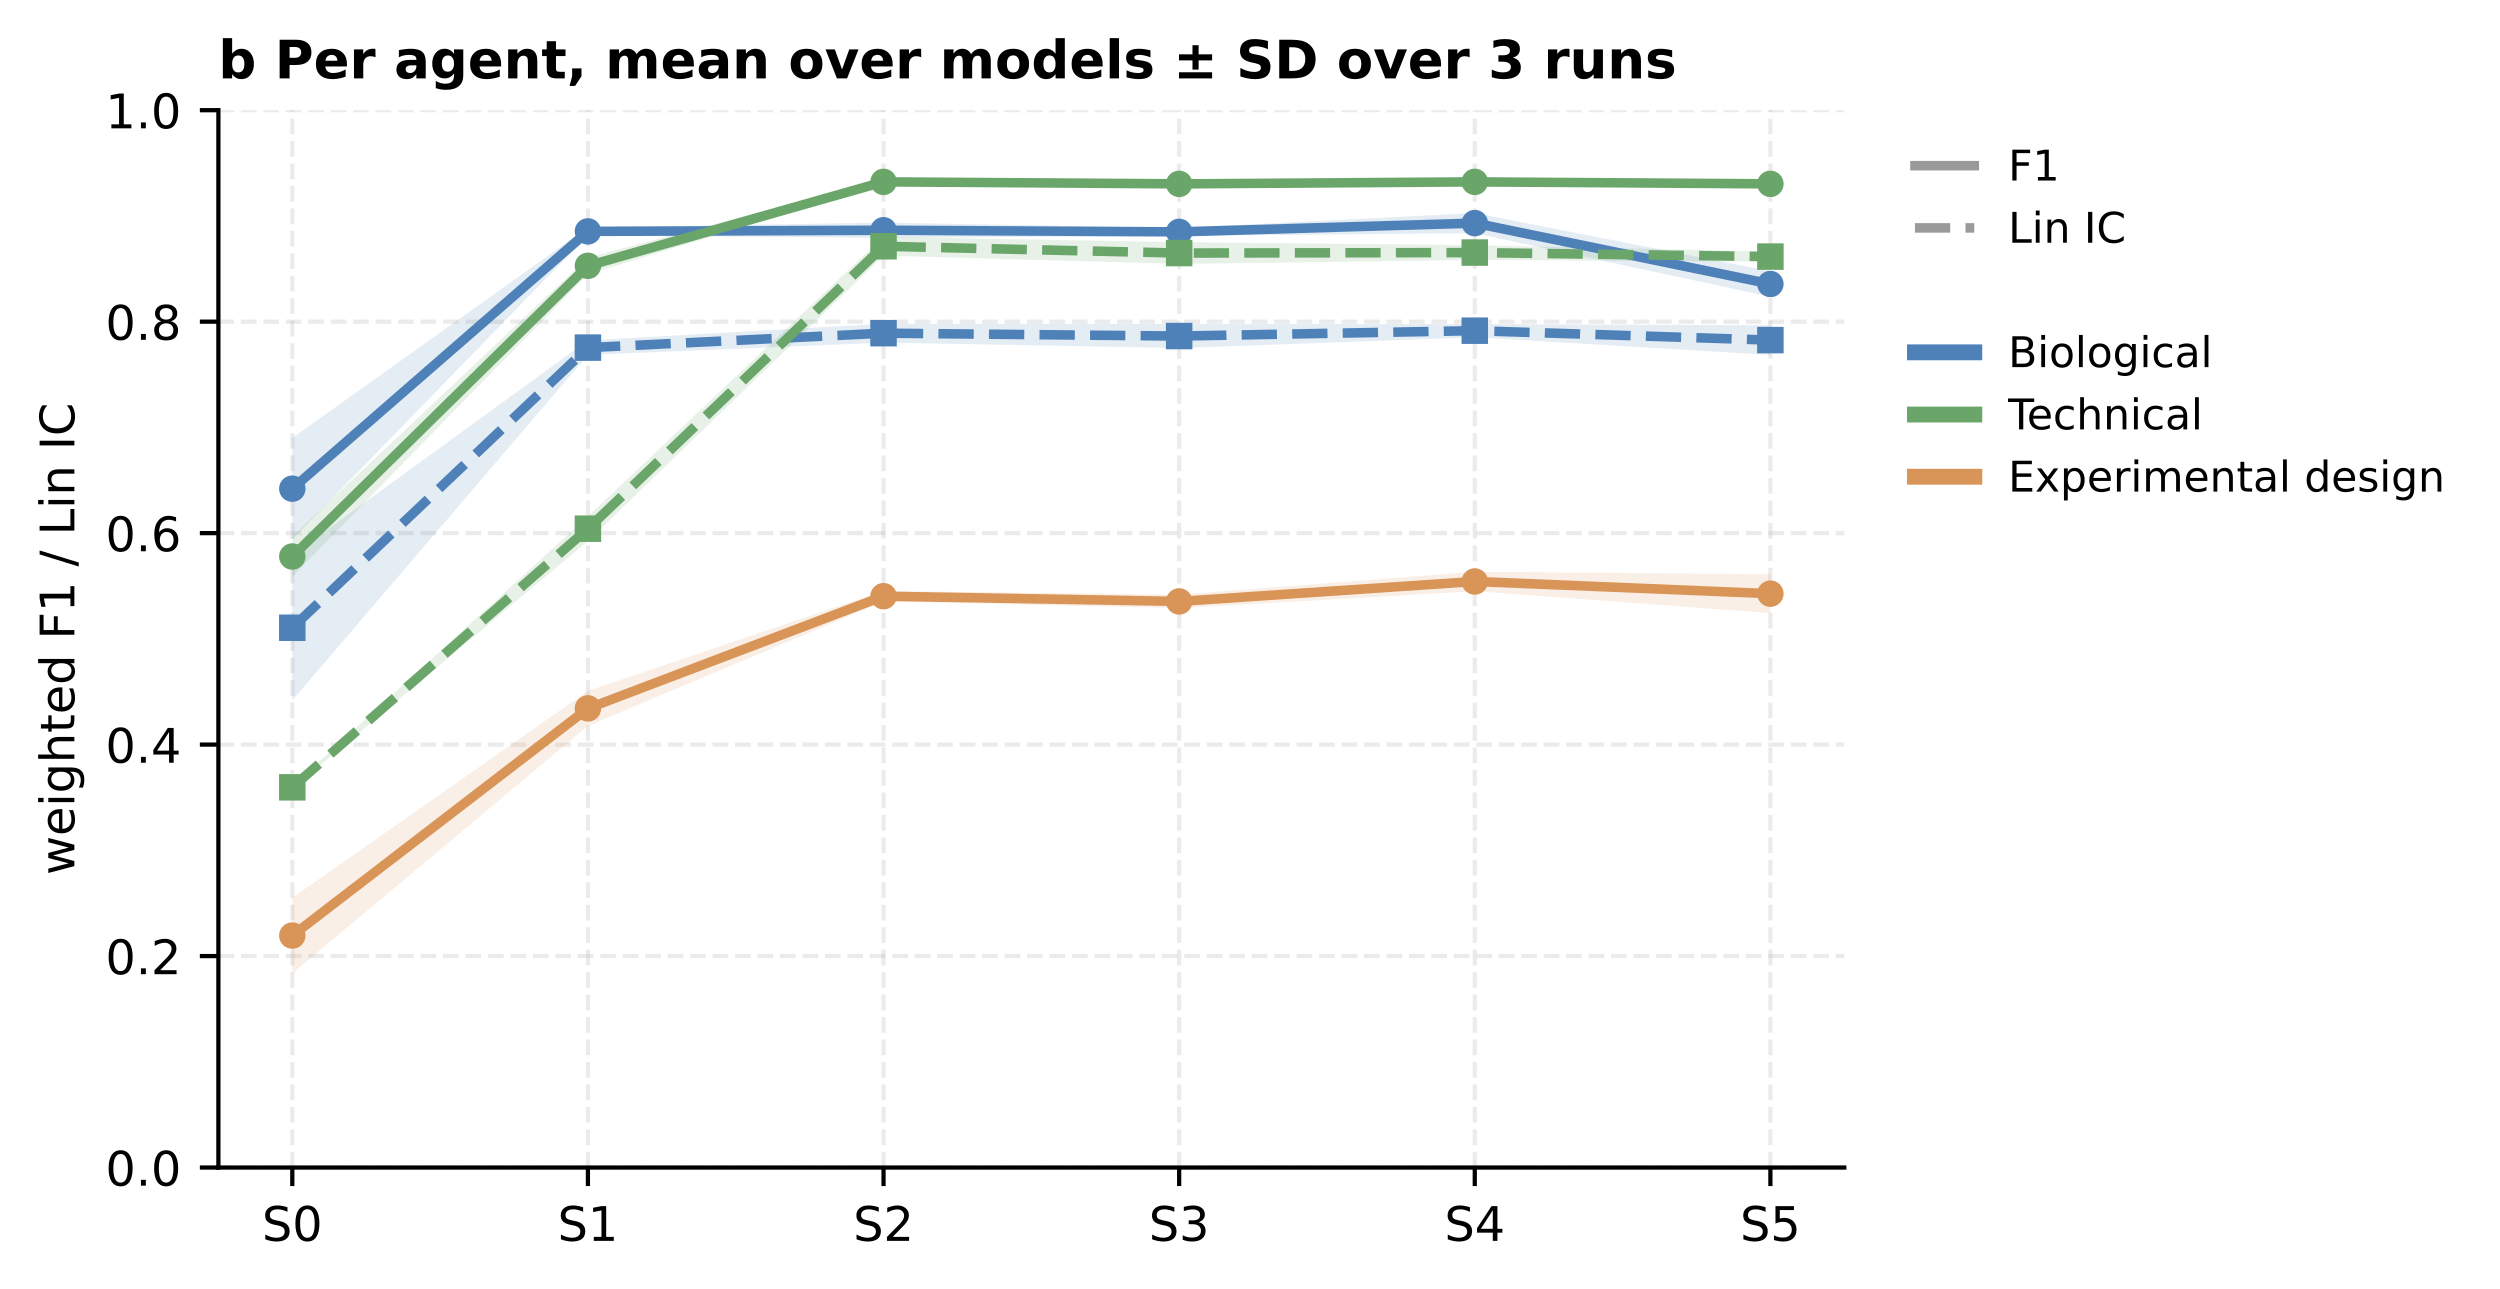
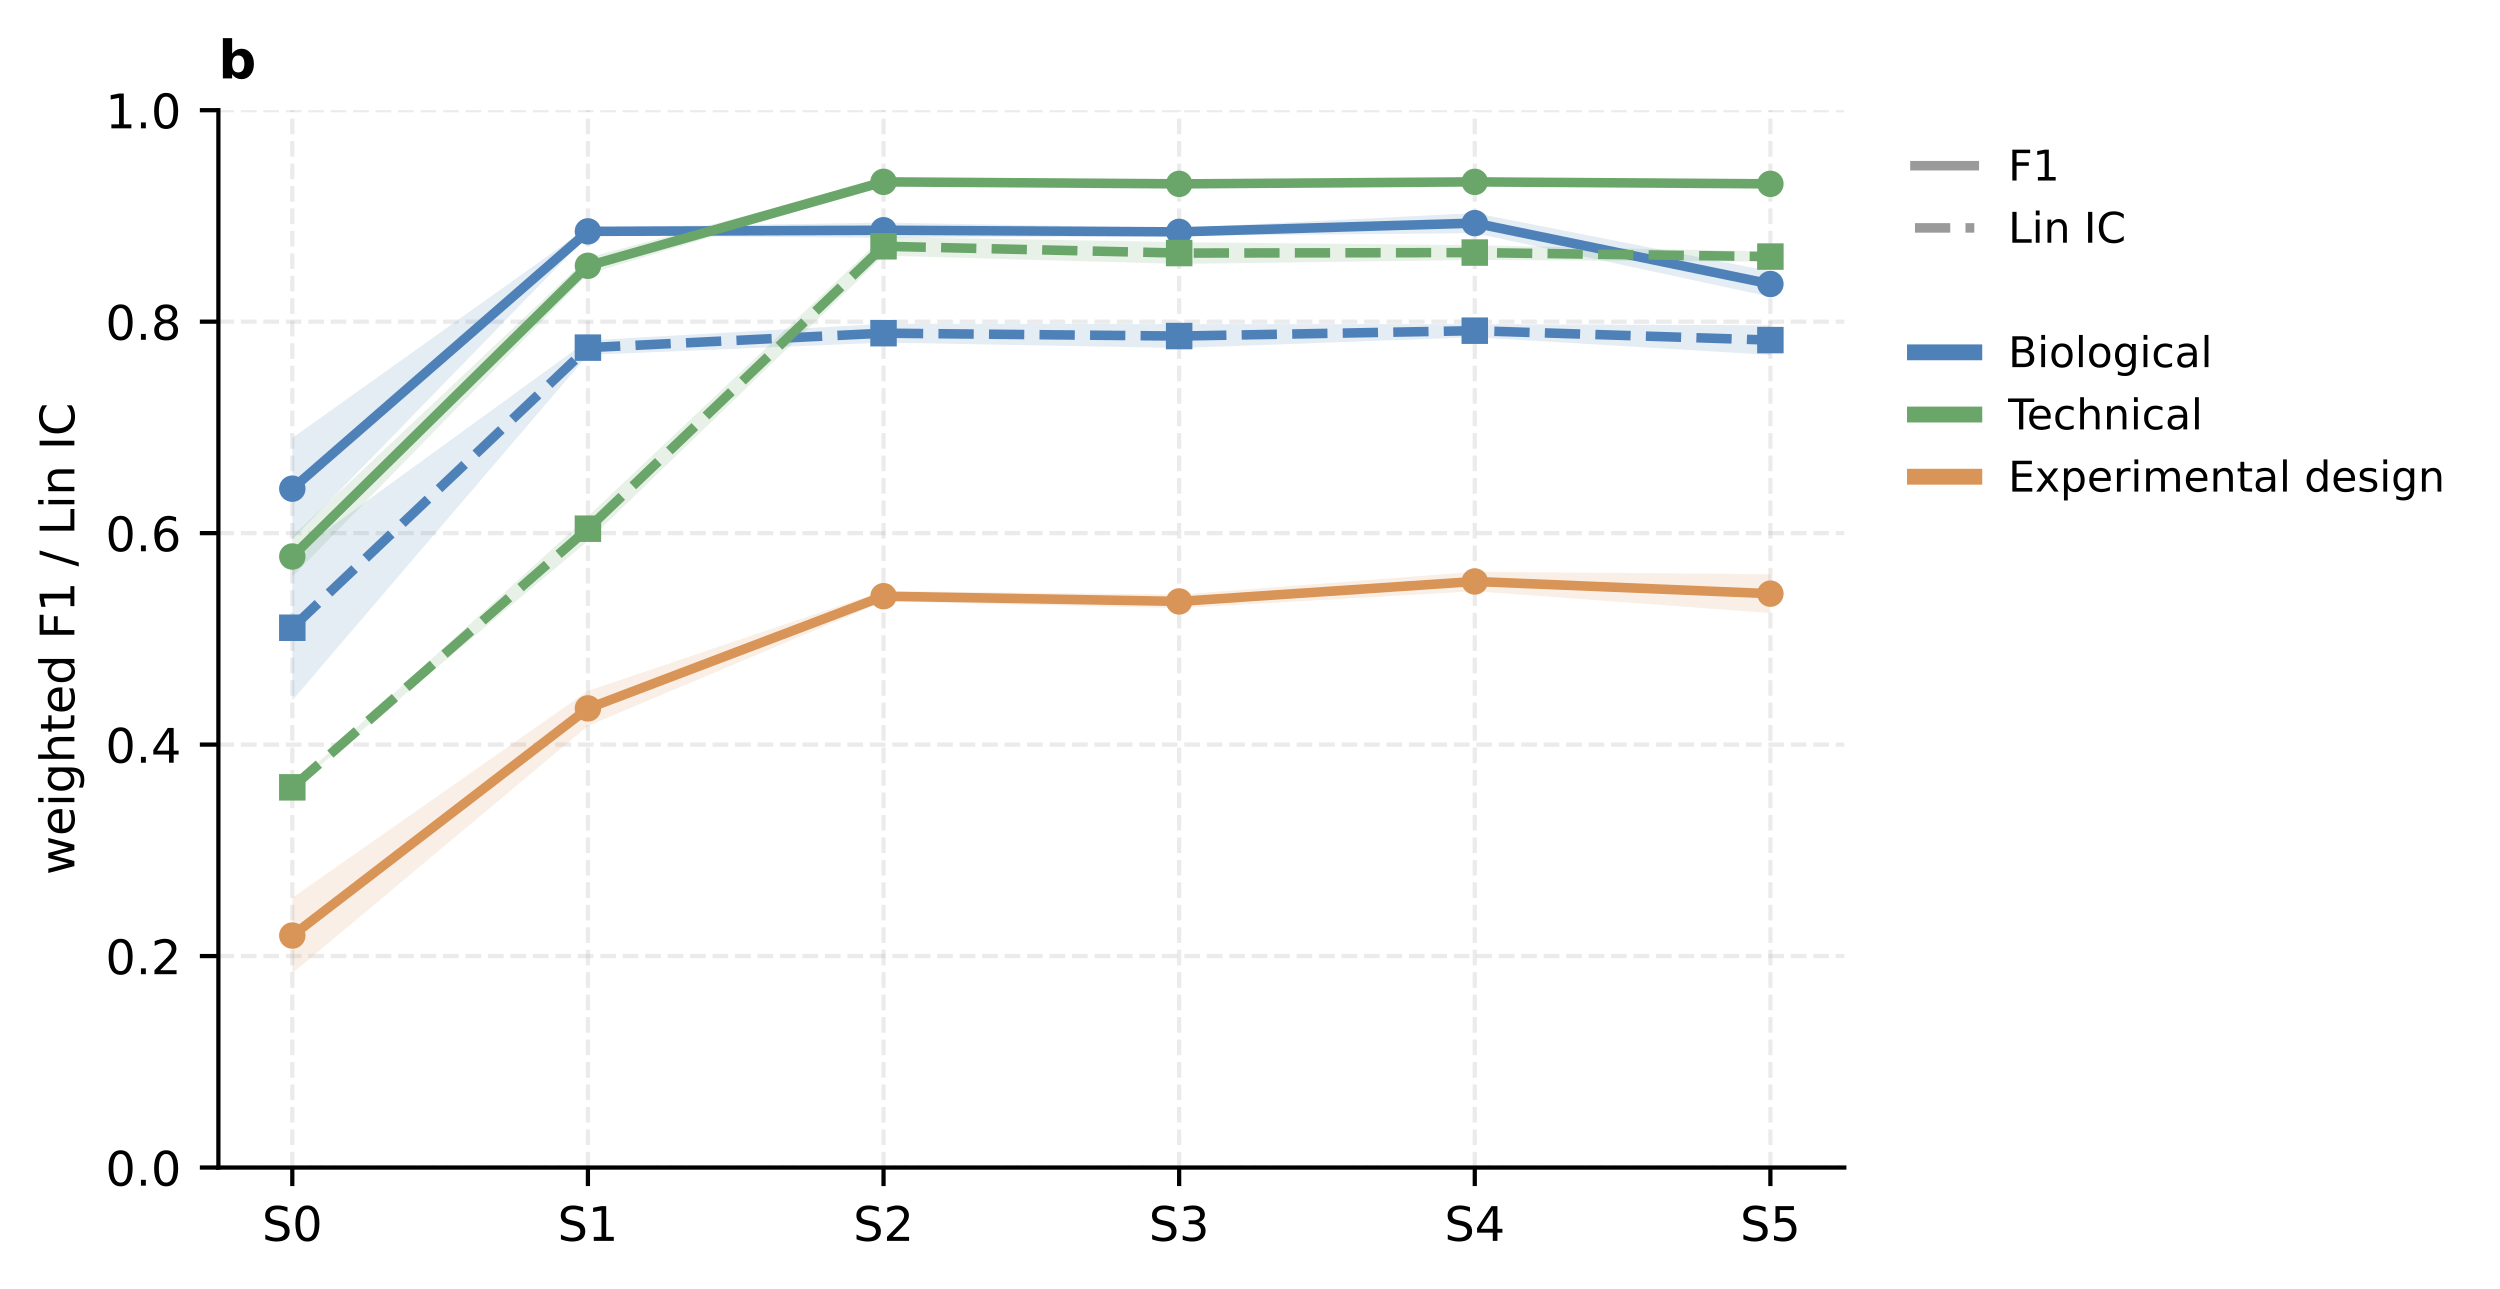
<svg xmlns="http://www.w3.org/2000/svg" xmlns:xlink="http://www.w3.org/1999/xlink" width="471.892pt" height="243.293pt" viewBox="0 0 471.892 243.293" version="1.1">
  <defs>
    <style type="text/css">*{stroke-linejoin: round; stroke-linecap: butt}</style>
  </defs>
  <g id="figure_1">
    <g id="patch_1">
      <path d="M 0 243.293  L 471.892 243.293  L 471.892 0  L 0 0  z " style="fill: #ffffff" />
    </g>
    <g id="axes_1">
      <g id="patch_2">
        <path d="M 41.223 220.382  L 348.123 220.382  L 348.123 20.798  L 41.223 20.798  z " style="fill: #ffffff" />
      </g>
      <g id="matplotlib.axis_1">
        <g id="xtick_1">
          <g id="line2d_1">
-             <path d="M 55.173 220.382  L 55.173 20.798  " clip-path="url(#p4dea1a04bf)" style="fill: none; stroke-dasharray: 2.96,1.28; stroke-dashoffset: 0; stroke: #b0b0b0; stroke-opacity: 0.25; stroke-width: 0.8" />
+             <path d="M 55.173 220.382  L 55.173 20.798  " clip-path="url(#p752ca97c64)" style="fill: none; stroke-dasharray: 2.96,1.28; stroke-dashoffset: 0; stroke: #b0b0b0; stroke-opacity: 0.25; stroke-width: 0.8" />
          </g>
          <g id="line2d_2">
            <defs>
-               <path id="mde3c864ac0" d="M 0 0  L 0 3.5  " style="stroke: #000000; stroke-width: 0.8" />
+               <path id="mb289dd55ce" d="M 0 0  L 0 3.5  " style="stroke: #000000; stroke-width: 0.8" />
            </defs>
            <g>
-               <use xlink:href="#mde3c864ac0" x="55.173" y="220.382" style="stroke: #000000; stroke-width: 0.8" />
+               <use xlink:href="#mb289dd55ce" x="55.173" y="220.382" style="stroke: #000000; stroke-width: 0.8" />
            </g>
          </g>
          <g id="text_1">
            <text style="font-size: 9px; font-family: 'DejaVu Sans'; text-anchor: middle" x="55.173" y="234.221" transform="rotate(-0 55.17312 234.221)">S0</text>
          </g>
        </g>
        <g id="xtick_2">
          <g id="line2d_3">
-             <path d="M 110.973 220.382  L 110.973 20.798  " clip-path="url(#p4dea1a04bf)" style="fill: none; stroke-dasharray: 2.96,1.28; stroke-dashoffset: 0; stroke: #b0b0b0; stroke-opacity: 0.25; stroke-width: 0.8" />
+             <path d="M 110.973 220.382  L 110.973 20.798  " clip-path="url(#p752ca97c64)" style="fill: none; stroke-dasharray: 2.96,1.28; stroke-dashoffset: 0; stroke: #b0b0b0; stroke-opacity: 0.25; stroke-width: 0.8" />
          </g>
          <g id="line2d_4">
            <g>
-               <use xlink:href="#mde3c864ac0" x="110.973" y="220.382" style="stroke: #000000; stroke-width: 0.8" />
+               <use xlink:href="#mb289dd55ce" x="110.973" y="220.382" style="stroke: #000000; stroke-width: 0.8" />
            </g>
          </g>
          <g id="text_2">
            <text style="font-size: 9px; font-family: 'DejaVu Sans'; text-anchor: middle" x="110.973" y="234.221" transform="rotate(-0 110.9731 234.221)">S1</text>
          </g>
        </g>
        <g id="xtick_3">
          <g id="line2d_5">
-             <path d="M 166.773 220.382  L 166.773 20.798  " clip-path="url(#p4dea1a04bf)" style="fill: none; stroke-dasharray: 2.96,1.28; stroke-dashoffset: 0; stroke: #b0b0b0; stroke-opacity: 0.25; stroke-width: 0.8" />
+             <path d="M 166.773 220.382  L 166.773 20.798  " clip-path="url(#p752ca97c64)" style="fill: none; stroke-dasharray: 2.96,1.28; stroke-dashoffset: 0; stroke: #b0b0b0; stroke-opacity: 0.25; stroke-width: 0.8" />
          </g>
          <g id="line2d_6">
            <g>
-               <use xlink:href="#mde3c864ac0" x="166.773" y="220.382" style="stroke: #000000; stroke-width: 0.8" />
+               <use xlink:href="#mb289dd55ce" x="166.773" y="220.382" style="stroke: #000000; stroke-width: 0.8" />
            </g>
          </g>
          <g id="text_3">
            <text style="font-size: 9px; font-family: 'DejaVu Sans'; text-anchor: middle" x="166.773" y="234.221" transform="rotate(-0 166.7731 234.221)">S2</text>
          </g>
        </g>
        <g id="xtick_4">
          <g id="line2d_7">
-             <path d="M 222.573 220.382  L 222.573 20.798  " clip-path="url(#p4dea1a04bf)" style="fill: none; stroke-dasharray: 2.96,1.28; stroke-dashoffset: 0; stroke: #b0b0b0; stroke-opacity: 0.25; stroke-width: 0.8" />
+             <path d="M 222.573 220.382  L 222.573 20.798  " clip-path="url(#p752ca97c64)" style="fill: none; stroke-dasharray: 2.96,1.28; stroke-dashoffset: 0; stroke: #b0b0b0; stroke-opacity: 0.25; stroke-width: 0.8" />
          </g>
          <g id="line2d_8">
            <g>
-               <use xlink:href="#mde3c864ac0" x="222.573" y="220.382" style="stroke: #000000; stroke-width: 0.8" />
+               <use xlink:href="#mb289dd55ce" x="222.573" y="220.382" style="stroke: #000000; stroke-width: 0.8" />
            </g>
          </g>
          <g id="text_4">
            <text style="font-size: 9px; font-family: 'DejaVu Sans'; text-anchor: middle" x="222.573" y="234.221" transform="rotate(-0 222.5731 234.221)">S3</text>
          </g>
        </g>
        <g id="xtick_5">
          <g id="line2d_9">
-             <path d="M 278.373 220.382  L 278.373 20.798  " clip-path="url(#p4dea1a04bf)" style="fill: none; stroke-dasharray: 2.96,1.28; stroke-dashoffset: 0; stroke: #b0b0b0; stroke-opacity: 0.25; stroke-width: 0.8" />
+             <path d="M 278.373 220.382  L 278.373 20.798  " clip-path="url(#p752ca97c64)" style="fill: none; stroke-dasharray: 2.96,1.28; stroke-dashoffset: 0; stroke: #b0b0b0; stroke-opacity: 0.25; stroke-width: 0.8" />
          </g>
          <g id="line2d_10">
            <g>
-               <use xlink:href="#mde3c864ac0" x="278.373" y="220.382" style="stroke: #000000; stroke-width: 0.8" />
+               <use xlink:href="#mb289dd55ce" x="278.373" y="220.382" style="stroke: #000000; stroke-width: 0.8" />
            </g>
          </g>
          <g id="text_5">
            <text style="font-size: 9px; font-family: 'DejaVu Sans'; text-anchor: middle" x="278.373" y="234.221" transform="rotate(-0 278.3731 234.221)">S4</text>
          </g>
        </g>
        <g id="xtick_6">
          <g id="line2d_11">
-             <path d="M 334.173 220.382  L 334.173 20.798  " clip-path="url(#p4dea1a04bf)" style="fill: none; stroke-dasharray: 2.96,1.28; stroke-dashoffset: 0; stroke: #b0b0b0; stroke-opacity: 0.25; stroke-width: 0.8" />
+             <path d="M 334.173 220.382  L 334.173 20.798  " clip-path="url(#p752ca97c64)" style="fill: none; stroke-dasharray: 2.96,1.28; stroke-dashoffset: 0; stroke: #b0b0b0; stroke-opacity: 0.25; stroke-width: 0.8" />
          </g>
          <g id="line2d_12">
            <g>
-               <use xlink:href="#mde3c864ac0" x="334.173" y="220.382" style="stroke: #000000; stroke-width: 0.8" />
+               <use xlink:href="#mb289dd55ce" x="334.173" y="220.382" style="stroke: #000000; stroke-width: 0.8" />
            </g>
          </g>
          <g id="text_6">
            <text style="font-size: 9px; font-family: 'DejaVu Sans'; text-anchor: middle" x="334.173" y="234.221" transform="rotate(-0 334.1731 234.221)">S5</text>
          </g>
        </g>
      </g>
      <g id="matplotlib.axis_2">
        <g id="ytick_1">
          <g id="line2d_13">
-             <path d="M 41.223 220.382  L 348.123 220.382  " clip-path="url(#p4dea1a04bf)" style="fill: none; stroke-dasharray: 2.96,1.28; stroke-dashoffset: 0; stroke: #b0b0b0; stroke-opacity: 0.25; stroke-width: 0.8" />
+             <path d="M 41.223 220.382  L 348.123 220.382  " clip-path="url(#p752ca97c64)" style="fill: none; stroke-dasharray: 2.96,1.28; stroke-dashoffset: 0; stroke: #b0b0b0; stroke-opacity: 0.25; stroke-width: 0.8" />
          </g>
          <g id="line2d_14">
            <defs>
-               <path id="m08655f6f56" d="M 0 0  L -3.5 0  " style="stroke: #000000; stroke-width: 0.8" />
+               <path id="m60323eb61a" d="M 0 0  L -3.5 0  " style="stroke: #000000; stroke-width: 0.8" />
            </defs>
            <g>
-               <use xlink:href="#m08655f6f56" x="41.223" y="220.382" style="stroke: #000000; stroke-width: 0.8" />
+               <use xlink:href="#m60323eb61a" x="41.223" y="220.382" style="stroke: #000000; stroke-width: 0.8" />
            </g>
          </g>
          <g id="text_7">
            <text style="font-size: 9px; font-family: 'DejaVu Sans'; text-anchor: end" x="34.223" y="223.802" transform="rotate(-0 34.22313 223.8017)">0.0</text>
          </g>
        </g>
        <g id="ytick_2">
          <g id="line2d_15">
-             <path d="M 41.223 180.466  L 348.123 180.466  " clip-path="url(#p4dea1a04bf)" style="fill: none; stroke-dasharray: 2.96,1.28; stroke-dashoffset: 0; stroke: #b0b0b0; stroke-opacity: 0.25; stroke-width: 0.8" />
+             <path d="M 41.223 180.466  L 348.123 180.466  " clip-path="url(#p752ca97c64)" style="fill: none; stroke-dasharray: 2.96,1.28; stroke-dashoffset: 0; stroke: #b0b0b0; stroke-opacity: 0.25; stroke-width: 0.8" />
          </g>
          <g id="line2d_16">
            <g>
-               <use xlink:href="#m08655f6f56" x="41.223" y="180.466" style="stroke: #000000; stroke-width: 0.8" />
+               <use xlink:href="#m60323eb61a" x="41.223" y="180.466" style="stroke: #000000; stroke-width: 0.8" />
            </g>
          </g>
          <g id="text_8">
            <text style="font-size: 9px; font-family: 'DejaVu Sans'; text-anchor: end" x="34.223" y="183.885" transform="rotate(-0 34.22313 183.8849)">0.2</text>
          </g>
        </g>
        <g id="ytick_3">
          <g id="line2d_17">
-             <path d="M 41.223 140.549  L 348.123 140.549  " clip-path="url(#p4dea1a04bf)" style="fill: none; stroke-dasharray: 2.96,1.28; stroke-dashoffset: 0; stroke: #b0b0b0; stroke-opacity: 0.25; stroke-width: 0.8" />
+             <path d="M 41.223 140.549  L 348.123 140.549  " clip-path="url(#p752ca97c64)" style="fill: none; stroke-dasharray: 2.96,1.28; stroke-dashoffset: 0; stroke: #b0b0b0; stroke-opacity: 0.25; stroke-width: 0.8" />
          </g>
          <g id="line2d_18">
            <g>
-               <use xlink:href="#m08655f6f56" x="41.223" y="140.549" style="stroke: #000000; stroke-width: 0.8" />
+               <use xlink:href="#m60323eb61a" x="41.223" y="140.549" style="stroke: #000000; stroke-width: 0.8" />
            </g>
          </g>
          <g id="text_9">
            <text style="font-size: 9px; font-family: 'DejaVu Sans'; text-anchor: end" x="34.223" y="143.968" transform="rotate(-0 34.22313 143.9681)">0.4</text>
          </g>
        </g>
        <g id="ytick_4">
          <g id="line2d_19">
-             <path d="M 41.223 100.632  L 348.123 100.632  " clip-path="url(#p4dea1a04bf)" style="fill: none; stroke-dasharray: 2.96,1.28; stroke-dashoffset: 0; stroke: #b0b0b0; stroke-opacity: 0.25; stroke-width: 0.8" />
+             <path d="M 41.223 100.632  L 348.123 100.632  " clip-path="url(#p752ca97c64)" style="fill: none; stroke-dasharray: 2.96,1.28; stroke-dashoffset: 0; stroke: #b0b0b0; stroke-opacity: 0.25; stroke-width: 0.8" />
          </g>
          <g id="line2d_20">
            <g>
-               <use xlink:href="#m08655f6f56" x="41.223" y="100.632" style="stroke: #000000; stroke-width: 0.8" />
+               <use xlink:href="#m60323eb61a" x="41.223" y="100.632" style="stroke: #000000; stroke-width: 0.8" />
            </g>
          </g>
          <g id="text_10">
            <text style="font-size: 9px; font-family: 'DejaVu Sans'; text-anchor: end" x="34.223" y="104.051" transform="rotate(-0 34.22313 104.0513)">0.6</text>
          </g>
        </g>
        <g id="ytick_5">
          <g id="line2d_21">
-             <path d="M 41.223 60.715  L 348.123 60.715  " clip-path="url(#p4dea1a04bf)" style="fill: none; stroke-dasharray: 2.96,1.28; stroke-dashoffset: 0; stroke: #b0b0b0; stroke-opacity: 0.25; stroke-width: 0.8" />
+             <path d="M 41.223 60.715  L 348.123 60.715  " clip-path="url(#p752ca97c64)" style="fill: none; stroke-dasharray: 2.96,1.28; stroke-dashoffset: 0; stroke: #b0b0b0; stroke-opacity: 0.25; stroke-width: 0.8" />
          </g>
          <g id="line2d_22">
            <g>
-               <use xlink:href="#m08655f6f56" x="41.223" y="60.715" style="stroke: #000000; stroke-width: 0.8" />
+               <use xlink:href="#m60323eb61a" x="41.223" y="60.715" style="stroke: #000000; stroke-width: 0.8" />
            </g>
          </g>
          <g id="text_11">
            <text style="font-size: 9px; font-family: 'DejaVu Sans'; text-anchor: end" x="34.223" y="64.135" transform="rotate(-0 34.22313 64.13453)">0.8</text>
          </g>
        </g>
        <g id="ytick_6">
          <g id="line2d_23">
-             <path d="M 41.223 20.798  L 348.123 20.798  " clip-path="url(#p4dea1a04bf)" style="fill: none; stroke-dasharray: 2.96,1.28; stroke-dashoffset: 0; stroke: #b0b0b0; stroke-opacity: 0.25; stroke-width: 0.8" />
+             <path d="M 41.223 20.798  L 348.123 20.798  " clip-path="url(#p752ca97c64)" style="fill: none; stroke-dasharray: 2.96,1.28; stroke-dashoffset: 0; stroke: #b0b0b0; stroke-opacity: 0.25; stroke-width: 0.8" />
          </g>
          <g id="line2d_24">
            <g>
-               <use xlink:href="#m08655f6f56" x="41.223" y="20.798" style="stroke: #000000; stroke-width: 0.8" />
+               <use xlink:href="#m60323eb61a" x="41.223" y="20.798" style="stroke: #000000; stroke-width: 0.8" />
            </g>
          </g>
          <g id="text_12">
            <text style="font-size: 9px; font-family: 'DejaVu Sans'; text-anchor: end" x="34.223" y="24.218" transform="rotate(-0 34.22313 24.21773)">1.0</text>
          </g>
        </g>
        <g id="text_13">
          <text style="font-size: 9px; font-family: 'DejaVu Sans'; text-anchor: middle" x="14.039" y="120.59" transform="rotate(-90 14.03859 120.5904)">weighted F1  /  Lin IC</text>
        </g>
      </g>
      <g id="FillBetweenPolyCollection_1">
        <defs>
-           <path id="m98d56d06f8" d="M 55.173 -160.621  L 55.173 -141.483  L 110.973 -198.852  L 166.773 -198.396  L 222.573 -198.787  L 278.373 -199.281  L 334.173 -187.275  L 334.173 -192.097  L 334.173 -192.097  L 278.373 -203.079  L 222.573 -200.265  L 166.773 -201.273  L 110.973 -200.385  L 55.173 -160.621  z " />
-         </defs>
-         <g clip-path="url(#p4dea1a04bf)">
-           <use xlink:href="#m98d56d06f8" x="0" y="243.293" style="fill: #4f81b9; fill-opacity: 0.15" />
+           <path id="me132792cdb" d="M 55.173 -160.621  L 55.173 -141.483  L 110.973 -198.852  L 166.773 -198.396  L 222.573 -198.787  L 278.373 -199.281  L 334.173 -187.275  L 334.173 -192.097  L 334.173 -192.097  L 278.373 -203.079  L 222.573 -200.265  L 166.773 -201.273  L 110.973 -200.385  L 55.173 -160.621  z " />
+         </defs>
+         <g clip-path="url(#p752ca97c64)">
+           <use xlink:href="#me132792cdb" x="0" y="243.293" style="fill: #4f81b9; fill-opacity: 0.15" />
        </g>
      </g>
      <g id="FillBetweenPolyCollection_2">
        <defs>
-           <path id="ma67eee4438" d="M 55.173 -138.511  L 55.173 -111.095  L 110.973 -176.307  L 166.773 -178.626  L 222.573 -177.603  L 278.373 -179.635  L 334.173 -176.301  L 334.173 -181.893  L 334.173 -181.893  L 278.373 -182.112  L 222.573 -182.117  L 166.773 -182.179  L 110.973 -179.044  L 55.173 -138.511  z " />
-         </defs>
-         <g clip-path="url(#p4dea1a04bf)">
-           <use xlink:href="#ma67eee4438" x="0" y="243.293" style="fill: #4f81b9; fill-opacity: 0.15" />
+           <path id="mc5b4cad904" d="M 55.173 -138.511  L 55.173 -111.095  L 110.973 -176.307  L 166.773 -178.626  L 222.573 -177.603  L 278.373 -179.635  L 334.173 -176.301  L 334.173 -181.893  L 334.173 -181.893  L 278.373 -182.112  L 222.573 -182.117  L 166.773 -182.179  L 110.973 -179.044  L 55.173 -138.511  z " />
+         </defs>
+         <g clip-path="url(#p752ca97c64)">
+           <use xlink:href="#mc5b4cad904" x="0" y="243.293" style="fill: #4f81b9; fill-opacity: 0.15" />
        </g>
      </g>
      <g id="FillBetweenPolyCollection_3">
        <defs>
-           <path id="me1c2aa5685" d="M 55.173 -142.056  L 55.173 -134.438  L 110.973 -191.56  L 166.773 -208.441  L 222.573 -207.936  L 278.373 -208.963  L 334.173 -207.936  L 334.173 -209.238  L 334.173 -209.238  L 278.373 -208.963  L 222.573 -209.238  L 166.773 -209.492  L 110.973 -194.685  L 55.173 -142.056  z " />
-         </defs>
-         <g clip-path="url(#p4dea1a04bf)">
-           <use xlink:href="#me1c2aa5685" x="0" y="243.293" style="fill: #6aa56a; fill-opacity: 0.15" />
+           <path id="maf8ffea6d8" d="M 55.173 -142.056  L 55.173 -134.438  L 110.973 -191.56  L 166.773 -208.441  L 222.573 -207.936  L 278.373 -208.963  L 334.173 -207.936  L 334.173 -209.238  L 334.173 -209.238  L 278.373 -208.963  L 222.573 -209.238  L 166.773 -209.492  L 110.973 -194.685  L 55.173 -142.056  z " />
+         </defs>
+         <g clip-path="url(#p752ca97c64)">
+           <use xlink:href="#maf8ffea6d8" x="0" y="243.293" style="fill: #6aa56a; fill-opacity: 0.15" />
        </g>
      </g>
      <g id="FillBetweenPolyCollection_4">
        <defs>
-           <path id="m6da1cc9399" d="M 55.173 -94.937  L 55.173 -94.418  L 110.973 -141.173  L 166.773 -195.032  L 222.573 -193.469  L 278.373 -194.223  L 334.173 -193.907  L 334.173 -195.81  L 334.173 -195.81  L 278.373 -197.012  L 222.573 -197.585  L 166.773 -198.582  L 110.973 -145.823  L 55.173 -94.937  z " />
-         </defs>
-         <g clip-path="url(#p4dea1a04bf)">
-           <use xlink:href="#m6da1cc9399" x="0" y="243.293" style="fill: #6aa56a; fill-opacity: 0.15" />
+           <path id="mfe6c78f0cb" d="M 55.173 -94.937  L 55.173 -94.418  L 110.973 -141.173  L 166.773 -195.032  L 222.573 -193.469  L 278.373 -194.223  L 334.173 -193.907  L 334.173 -195.81  L 334.173 -195.81  L 278.373 -197.012  L 222.573 -197.585  L 166.773 -198.582  L 110.973 -145.823  L 55.173 -94.937  z " />
+         </defs>
+         <g clip-path="url(#p752ca97c64)">
+           <use xlink:href="#mfe6c78f0cb" x="0" y="243.293" style="fill: #6aa56a; fill-opacity: 0.15" />
        </g>
      </g>
      <g id="FillBetweenPolyCollection_5">
        <defs>
-           <path id="ma746228550" d="M 55.173 -73.838  L 55.173 -59.564  L 110.973 -106.28  L 166.773 -129.775  L 222.573 -128.492  L 278.373 -131.698  L 334.173 -127.564  L 334.173 -134.899  L 334.173 -134.899  L 278.373 -135.369  L 222.573 -131.052  L 166.773 -131.74  L 110.973 -112.881  L 55.173 -73.838  z " />
-         </defs>
-         <g clip-path="url(#p4dea1a04bf)">
-           <use xlink:href="#ma746228550" x="0" y="243.293" style="fill: #d99457; fill-opacity: 0.15" />
+           <path id="mc91b116d22" d="M 55.173 -73.838  L 55.173 -59.564  L 110.973 -106.28  L 166.773 -129.775  L 222.573 -128.492  L 278.373 -131.698  L 334.173 -127.564  L 334.173 -134.899  L 334.173 -134.899  L 278.373 -135.369  L 222.573 -131.052  L 166.773 -131.74  L 110.973 -112.881  L 55.173 -73.838  z " />
+         </defs>
+         <g clip-path="url(#p752ca97c64)">
+           <use xlink:href="#mc91b116d22" x="0" y="243.293" style="fill: #d99457; fill-opacity: 0.15" />
        </g>
      </g>
      <g id="line2d_25">
-         <path d="M 55.173 92.241  L 110.973 43.674  L 166.773 43.458  L 222.573 43.766  L 278.373 42.113  L 334.173 53.607  " clip-path="url(#p4dea1a04bf)" style="fill: none; stroke: #4f81b9; stroke-width: 1.8; stroke-linecap: square" />
-         <defs>
-           <path id="mf72012825c" d="M 0 2  C 0.53 2 1.039 1.789 1.414 1.414  C 1.789 1.039 2 0.53 2 0  C 2 -0.53 1.789 -1.039 1.414 -1.414  C 1.039 -1.789 0.53 -2 0 -2  C -0.53 -2 -1.039 -1.789 -1.414 -1.414  C -1.789 -1.039 -2 -0.53 -2 0  C -2 0.53 -1.789 1.039 -1.414 1.414  C -1.039 1.789 -0.53 2 0 2  z " style="stroke: #4f81b9" />
-         </defs>
-         <g clip-path="url(#p4dea1a04bf)">
-           <use xlink:href="#mf72012825c" x="55.173" y="92.241" style="fill: #4f81b9; stroke: #4f81b9" />
-           <use xlink:href="#mf72012825c" x="110.973" y="43.674" style="fill: #4f81b9; stroke: #4f81b9" />
-           <use xlink:href="#mf72012825c" x="166.773" y="43.458" style="fill: #4f81b9; stroke: #4f81b9" />
-           <use xlink:href="#mf72012825c" x="222.573" y="43.766" style="fill: #4f81b9; stroke: #4f81b9" />
-           <use xlink:href="#mf72012825c" x="278.373" y="42.113" style="fill: #4f81b9; stroke: #4f81b9" />
-           <use xlink:href="#mf72012825c" x="334.173" y="53.607" style="fill: #4f81b9; stroke: #4f81b9" />
+         <path d="M 55.173 92.241  L 110.973 43.674  L 166.773 43.458  L 222.573 43.766  L 278.373 42.113  L 334.173 53.607  " clip-path="url(#p752ca97c64)" style="fill: none; stroke: #4f81b9; stroke-width: 1.8; stroke-linecap: square" />
+         <defs>
+           <path id="mbf6165c882" d="M 0 2  C 0.53 2 1.039 1.789 1.414 1.414  C 1.789 1.039 2 0.53 2 0  C 2 -0.53 1.789 -1.039 1.414 -1.414  C 1.039 -1.789 0.53 -2 0 -2  C -0.53 -2 -1.039 -1.789 -1.414 -1.414  C -1.789 -1.039 -2 -0.53 -2 0  C -2 0.53 -1.789 1.039 -1.414 1.414  C -1.039 1.789 -0.53 2 0 2  z " style="stroke: #4f81b9" />
+         </defs>
+         <g clip-path="url(#p752ca97c64)">
+           <use xlink:href="#mbf6165c882" x="55.173" y="92.241" style="fill: #4f81b9; stroke: #4f81b9" />
+           <use xlink:href="#mbf6165c882" x="110.973" y="43.674" style="fill: #4f81b9; stroke: #4f81b9" />
+           <use xlink:href="#mbf6165c882" x="166.773" y="43.458" style="fill: #4f81b9; stroke: #4f81b9" />
+           <use xlink:href="#mbf6165c882" x="222.573" y="43.766" style="fill: #4f81b9; stroke: #4f81b9" />
+           <use xlink:href="#mbf6165c882" x="278.373" y="42.113" style="fill: #4f81b9; stroke: #4f81b9" />
+           <use xlink:href="#mbf6165c882" x="334.173" y="53.607" style="fill: #4f81b9; stroke: #4f81b9" />
        </g>
      </g>
      <g id="line2d_26">
-         <path d="M 55.173 118.49  L 110.973 65.618  L 166.773 62.89  L 222.573 63.433  L 278.373 62.419  L 334.173 64.196  " clip-path="url(#p4dea1a04bf)" style="fill: none; stroke-dasharray: 6.66,2.88; stroke-dashoffset: 0; stroke: #4f81b9; stroke-width: 1.8" />
-         <defs>
-           <path id="m9804ce1dd7" d="M -2 2  L 2 2  L 2 -2  L -2 -2  z " style="stroke: #4f81b9; stroke-linejoin: miter" />
-         </defs>
-         <g clip-path="url(#p4dea1a04bf)">
-           <use xlink:href="#m9804ce1dd7" x="55.173" y="118.49" style="fill: #4f81b9; stroke: #4f81b9; stroke-linejoin: miter" />
-           <use xlink:href="#m9804ce1dd7" x="110.973" y="65.618" style="fill: #4f81b9; stroke: #4f81b9; stroke-linejoin: miter" />
-           <use xlink:href="#m9804ce1dd7" x="166.773" y="62.89" style="fill: #4f81b9; stroke: #4f81b9; stroke-linejoin: miter" />
-           <use xlink:href="#m9804ce1dd7" x="222.573" y="63.433" style="fill: #4f81b9; stroke: #4f81b9; stroke-linejoin: miter" />
-           <use xlink:href="#m9804ce1dd7" x="278.373" y="62.419" style="fill: #4f81b9; stroke: #4f81b9; stroke-linejoin: miter" />
-           <use xlink:href="#m9804ce1dd7" x="334.173" y="64.196" style="fill: #4f81b9; stroke: #4f81b9; stroke-linejoin: miter" />
+         <path d="M 55.173 118.49  L 110.973 65.618  L 166.773 62.89  L 222.573 63.433  L 278.373 62.419  L 334.173 64.196  " clip-path="url(#p752ca97c64)" style="fill: none; stroke-dasharray: 6.66,2.88; stroke-dashoffset: 0; stroke: #4f81b9; stroke-width: 1.8" />
+         <defs>
+           <path id="m345a6a28db" d="M -2 2  L 2 2  L 2 -2  L -2 -2  z " style="stroke: #4f81b9; stroke-linejoin: miter" />
+         </defs>
+         <g clip-path="url(#p752ca97c64)">
+           <use xlink:href="#m345a6a28db" x="55.173" y="118.49" style="fill: #4f81b9; stroke: #4f81b9; stroke-linejoin: miter" />
+           <use xlink:href="#m345a6a28db" x="110.973" y="65.618" style="fill: #4f81b9; stroke: #4f81b9; stroke-linejoin: miter" />
+           <use xlink:href="#m345a6a28db" x="166.773" y="62.89" style="fill: #4f81b9; stroke: #4f81b9; stroke-linejoin: miter" />
+           <use xlink:href="#m345a6a28db" x="222.573" y="63.433" style="fill: #4f81b9; stroke: #4f81b9; stroke-linejoin: miter" />
+           <use xlink:href="#m345a6a28db" x="278.373" y="62.419" style="fill: #4f81b9; stroke: #4f81b9; stroke-linejoin: miter" />
+           <use xlink:href="#m345a6a28db" x="334.173" y="64.196" style="fill: #4f81b9; stroke: #4f81b9; stroke-linejoin: miter" />
        </g>
      </g>
      <g id="line2d_27">
-         <path d="M 55.173 105.046  L 110.973 50.17  L 166.773 34.327  L 222.573 34.705  L 278.373 34.33  L 334.173 34.705  " clip-path="url(#p4dea1a04bf)" style="fill: none; stroke: #6aa56a; stroke-width: 1.8; stroke-linecap: square" />
-         <defs>
-           <path id="mdb6604ce2f" d="M 0 2  C 0.53 2 1.039 1.789 1.414 1.414  C 1.789 1.039 2 0.53 2 0  C 2 -0.53 1.789 -1.039 1.414 -1.414  C 1.039 -1.789 0.53 -2 0 -2  C -0.53 -2 -1.039 -1.789 -1.414 -1.414  C -1.789 -1.039 -2 -0.53 -2 0  C -2 0.53 -1.789 1.039 -1.414 1.414  C -1.039 1.789 -0.53 2 0 2  z " style="stroke: #6aa56a" />
-         </defs>
-         <g clip-path="url(#p4dea1a04bf)">
-           <use xlink:href="#mdb6604ce2f" x="55.173" y="105.046" style="fill: #6aa56a; stroke: #6aa56a" />
-           <use xlink:href="#mdb6604ce2f" x="110.973" y="50.17" style="fill: #6aa56a; stroke: #6aa56a" />
-           <use xlink:href="#mdb6604ce2f" x="166.773" y="34.327" style="fill: #6aa56a; stroke: #6aa56a" />
-           <use xlink:href="#mdb6604ce2f" x="222.573" y="34.705" style="fill: #6aa56a; stroke: #6aa56a" />
-           <use xlink:href="#mdb6604ce2f" x="278.373" y="34.33" style="fill: #6aa56a; stroke: #6aa56a" />
-           <use xlink:href="#mdb6604ce2f" x="334.173" y="34.705" style="fill: #6aa56a; stroke: #6aa56a" />
+         <path d="M 55.173 105.046  L 110.973 50.17  L 166.773 34.327  L 222.573 34.705  L 278.373 34.33  L 334.173 34.705  " clip-path="url(#p752ca97c64)" style="fill: none; stroke: #6aa56a; stroke-width: 1.8; stroke-linecap: square" />
+         <defs>
+           <path id="m3c7826ed07" d="M 0 2  C 0.53 2 1.039 1.789 1.414 1.414  C 1.789 1.039 2 0.53 2 0  C 2 -0.53 1.789 -1.039 1.414 -1.414  C 1.039 -1.789 0.53 -2 0 -2  C -0.53 -2 -1.039 -1.789 -1.414 -1.414  C -1.789 -1.039 -2 -0.53 -2 0  C -2 0.53 -1.789 1.039 -1.414 1.414  C -1.039 1.789 -0.53 2 0 2  z " style="stroke: #6aa56a" />
+         </defs>
+         <g clip-path="url(#p752ca97c64)">
+           <use xlink:href="#m3c7826ed07" x="55.173" y="105.046" style="fill: #6aa56a; stroke: #6aa56a" />
+           <use xlink:href="#m3c7826ed07" x="110.973" y="50.17" style="fill: #6aa56a; stroke: #6aa56a" />
+           <use xlink:href="#m3c7826ed07" x="166.773" y="34.327" style="fill: #6aa56a; stroke: #6aa56a" />
+           <use xlink:href="#m3c7826ed07" x="222.573" y="34.705" style="fill: #6aa56a; stroke: #6aa56a" />
+           <use xlink:href="#m3c7826ed07" x="278.373" y="34.33" style="fill: #6aa56a; stroke: #6aa56a" />
+           <use xlink:href="#m3c7826ed07" x="334.173" y="34.705" style="fill: #6aa56a; stroke: #6aa56a" />
        </g>
      </g>
      <g id="line2d_28">
-         <path d="M 55.173 148.615  L 110.973 99.795  L 166.773 46.486  L 222.573 47.766  L 278.373 47.675  L 334.173 48.434  " clip-path="url(#p4dea1a04bf)" style="fill: none; stroke-dasharray: 6.66,2.88; stroke-dashoffset: 0; stroke: #6aa56a; stroke-width: 1.8" />
-         <defs>
-           <path id="m8b2fce26dc" d="M -2 2  L 2 2  L 2 -2  L -2 -2  z " style="stroke: #6aa56a; stroke-linejoin: miter" />
-         </defs>
-         <g clip-path="url(#p4dea1a04bf)">
-           <use xlink:href="#m8b2fce26dc" x="55.173" y="148.615" style="fill: #6aa56a; stroke: #6aa56a; stroke-linejoin: miter" />
-           <use xlink:href="#m8b2fce26dc" x="110.973" y="99.795" style="fill: #6aa56a; stroke: #6aa56a; stroke-linejoin: miter" />
-           <use xlink:href="#m8b2fce26dc" x="166.773" y="46.486" style="fill: #6aa56a; stroke: #6aa56a; stroke-linejoin: miter" />
-           <use xlink:href="#m8b2fce26dc" x="222.573" y="47.766" style="fill: #6aa56a; stroke: #6aa56a; stroke-linejoin: miter" />
-           <use xlink:href="#m8b2fce26dc" x="278.373" y="47.675" style="fill: #6aa56a; stroke: #6aa56a; stroke-linejoin: miter" />
-           <use xlink:href="#m8b2fce26dc" x="334.173" y="48.434" style="fill: #6aa56a; stroke: #6aa56a; stroke-linejoin: miter" />
+         <path d="M 55.173 148.615  L 110.973 99.795  L 166.773 46.486  L 222.573 47.766  L 278.373 47.675  L 334.173 48.434  " clip-path="url(#p752ca97c64)" style="fill: none; stroke-dasharray: 6.66,2.88; stroke-dashoffset: 0; stroke: #6aa56a; stroke-width: 1.8" />
+         <defs>
+           <path id="m5f0da4f62c" d="M -2 2  L 2 2  L 2 -2  L -2 -2  z " style="stroke: #6aa56a; stroke-linejoin: miter" />
+         </defs>
+         <g clip-path="url(#p752ca97c64)">
+           <use xlink:href="#m5f0da4f62c" x="55.173" y="148.615" style="fill: #6aa56a; stroke: #6aa56a; stroke-linejoin: miter" />
+           <use xlink:href="#m5f0da4f62c" x="110.973" y="99.795" style="fill: #6aa56a; stroke: #6aa56a; stroke-linejoin: miter" />
+           <use xlink:href="#m5f0da4f62c" x="166.773" y="46.486" style="fill: #6aa56a; stroke: #6aa56a; stroke-linejoin: miter" />
+           <use xlink:href="#m5f0da4f62c" x="222.573" y="47.766" style="fill: #6aa56a; stroke: #6aa56a; stroke-linejoin: miter" />
+           <use xlink:href="#m5f0da4f62c" x="278.373" y="47.675" style="fill: #6aa56a; stroke: #6aa56a; stroke-linejoin: miter" />
+           <use xlink:href="#m5f0da4f62c" x="334.173" y="48.434" style="fill: #6aa56a; stroke: #6aa56a; stroke-linejoin: miter" />
        </g>
      </g>
      <g id="line2d_29">
-         <path d="M 55.173 176.592  L 110.973 133.713  L 166.773 112.535  L 222.573 113.521  L 278.373 109.759  L 334.173 112.061  " clip-path="url(#p4dea1a04bf)" style="fill: none; stroke: #d99457; stroke-width: 1.8; stroke-linecap: square" />
-         <defs>
-           <path id="m10cdc0337c" d="M 0 2  C 0.53 2 1.039 1.789 1.414 1.414  C 1.789 1.039 2 0.53 2 0  C 2 -0.53 1.789 -1.039 1.414 -1.414  C 1.039 -1.789 0.53 -2 0 -2  C -0.53 -2 -1.039 -1.789 -1.414 -1.414  C -1.789 -1.039 -2 -0.53 -2 0  C -2 0.53 -1.789 1.039 -1.414 1.414  C -1.039 1.789 -0.53 2 0 2  z " style="stroke: #d99457" />
-         </defs>
-         <g clip-path="url(#p4dea1a04bf)">
-           <use xlink:href="#m10cdc0337c" x="55.173" y="176.592" style="fill: #d99457; stroke: #d99457" />
-           <use xlink:href="#m10cdc0337c" x="110.973" y="133.713" style="fill: #d99457; stroke: #d99457" />
-           <use xlink:href="#m10cdc0337c" x="166.773" y="112.535" style="fill: #d99457; stroke: #d99457" />
-           <use xlink:href="#m10cdc0337c" x="222.573" y="113.521" style="fill: #d99457; stroke: #d99457" />
-           <use xlink:href="#m10cdc0337c" x="278.373" y="109.759" style="fill: #d99457; stroke: #d99457" />
-           <use xlink:href="#m10cdc0337c" x="334.173" y="112.061" style="fill: #d99457; stroke: #d99457" />
+         <path d="M 55.173 176.592  L 110.973 133.713  L 166.773 112.535  L 222.573 113.521  L 278.373 109.759  L 334.173 112.061  " clip-path="url(#p752ca97c64)" style="fill: none; stroke: #d99457; stroke-width: 1.8; stroke-linecap: square" />
+         <defs>
+           <path id="mca1b4f20c9" d="M 0 2  C 0.53 2 1.039 1.789 1.414 1.414  C 1.789 1.039 2 0.53 2 0  C 2 -0.53 1.789 -1.039 1.414 -1.414  C 1.039 -1.789 0.53 -2 0 -2  C -0.53 -2 -1.039 -1.789 -1.414 -1.414  C -1.789 -1.039 -2 -0.53 -2 0  C -2 0.53 -1.789 1.039 -1.414 1.414  C -1.039 1.789 -0.53 2 0 2  z " style="stroke: #d99457" />
+         </defs>
+         <g clip-path="url(#p752ca97c64)">
+           <use xlink:href="#mca1b4f20c9" x="55.173" y="176.592" style="fill: #d99457; stroke: #d99457" />
+           <use xlink:href="#mca1b4f20c9" x="110.973" y="133.713" style="fill: #d99457; stroke: #d99457" />
+           <use xlink:href="#mca1b4f20c9" x="166.773" y="112.535" style="fill: #d99457; stroke: #d99457" />
+           <use xlink:href="#mca1b4f20c9" x="222.573" y="113.521" style="fill: #d99457; stroke: #d99457" />
+           <use xlink:href="#mca1b4f20c9" x="278.373" y="109.759" style="fill: #d99457; stroke: #d99457" />
+           <use xlink:href="#mca1b4f20c9" x="334.173" y="112.061" style="fill: #d99457; stroke: #d99457" />
        </g>
      </g>
      <g id="patch_3">
        <path d="M 41.223 220.382  L 41.223 20.798  " style="fill: none; stroke: #000000; stroke-width: 0.8; stroke-linejoin: miter; stroke-linecap: square" />
      </g>
      <g id="patch_4">
        <path d="M 41.223 220.382  L 348.123 220.382  " style="fill: none; stroke: #000000; stroke-width: 0.8; stroke-linejoin: miter; stroke-linecap: square" />
      </g>
      <g id="text_14">
-         <text style="font-weight: 700; font-size: 10px; font-family: 'DejaVu Sans'; text-anchor: start" x="41.223" y="14.798" transform="rotate(-0 41.22313 14.79844)">b  Per agent, mean over models ± SD over 3 runs</text>
+         <text style="font-weight: 700; font-size: 10px; font-family: 'DejaVu Sans'; text-anchor: start" x="41.223" y="14.798" transform="rotate(-0 41.22313 14.79844)">b</text>
      </g>
      <g id="legend_1">
        <g id="line2d_30">
          <path d="M 361.461 31.277  L 367.061 31.277  L 372.661 31.277  " style="fill: none; stroke: #9a9a9a; stroke-width: 1.8; stroke-linecap: square" />
        </g>
        <g id="text_15">
          <text style="font-size: 8px; font-family: 'DejaVu Sans'; text-anchor: start" x="379.061" y="34.077" transform="rotate(-0 379.0611 34.07719)">F1</text>
        </g>
        <g id="line2d_31">
          <path d="M 361.461 43.02  L 367.061 43.02  L 372.661 43.02  " style="fill: none; stroke-dasharray: 6.66,2.88; stroke-dashoffset: 0; stroke: #9a9a9a; stroke-width: 1.8" />
        </g>
        <g id="text_16">
          <text style="font-size: 8px; font-family: 'DejaVu Sans'; text-anchor: start" x="379.061" y="45.82" transform="rotate(-0 379.0611 45.81969)">Lin IC</text>
        </g>
        <g id="line2d_32">
          <path d="M 361.461 54.762  L 367.061 54.762  L 372.661 54.762  " style="fill: none; stroke: #000000; stroke-opacity: 0; stroke-width: 1.5; stroke-linecap: square" />
        </g>
        <g id="line2d_33">
          <path d="M 361.461 66.505  L 367.061 66.505  L 372.661 66.505  " style="fill: none; stroke: #4f81b9; stroke-width: 3; stroke-linecap: square" />
        </g>
        <g id="text_17">
          <text style="font-size: 8px; font-family: 'DejaVu Sans'; text-anchor: start" x="379.061" y="69.305" transform="rotate(-0 379.0611 69.30469)">Biological</text>
        </g>
        <g id="line2d_34">
          <path d="M 361.461 78.247  L 367.061 78.247  L 372.661 78.247  " style="fill: none; stroke: #6aa56a; stroke-width: 3; stroke-linecap: square" />
        </g>
        <g id="text_18">
          <text style="font-size: 8px; font-family: 'DejaVu Sans'; text-anchor: start" x="379.061" y="81.047" transform="rotate(-0 379.0611 81.04719)">Technical</text>
        </g>
        <g id="line2d_35">
          <path d="M 361.461 89.99  L 367.061 89.99  L 372.661 89.99  " style="fill: none; stroke: #d99457; stroke-width: 3; stroke-linecap: square" />
        </g>
        <g id="text_19">
          <text style="font-size: 8px; font-family: 'DejaVu Sans'; text-anchor: start" x="379.061" y="92.79" transform="rotate(-0 379.0611 92.78969)">Experimental design</text>
        </g>
      </g>
    </g>
  </g>
  <defs>
-     <clipPath id="p4dea1a04bf">
+     <clipPath id="p752ca97c64">
      <rect x="41.223" y="20.798" width="306.9" height="199.584" />
    </clipPath>
  </defs>
</svg>
